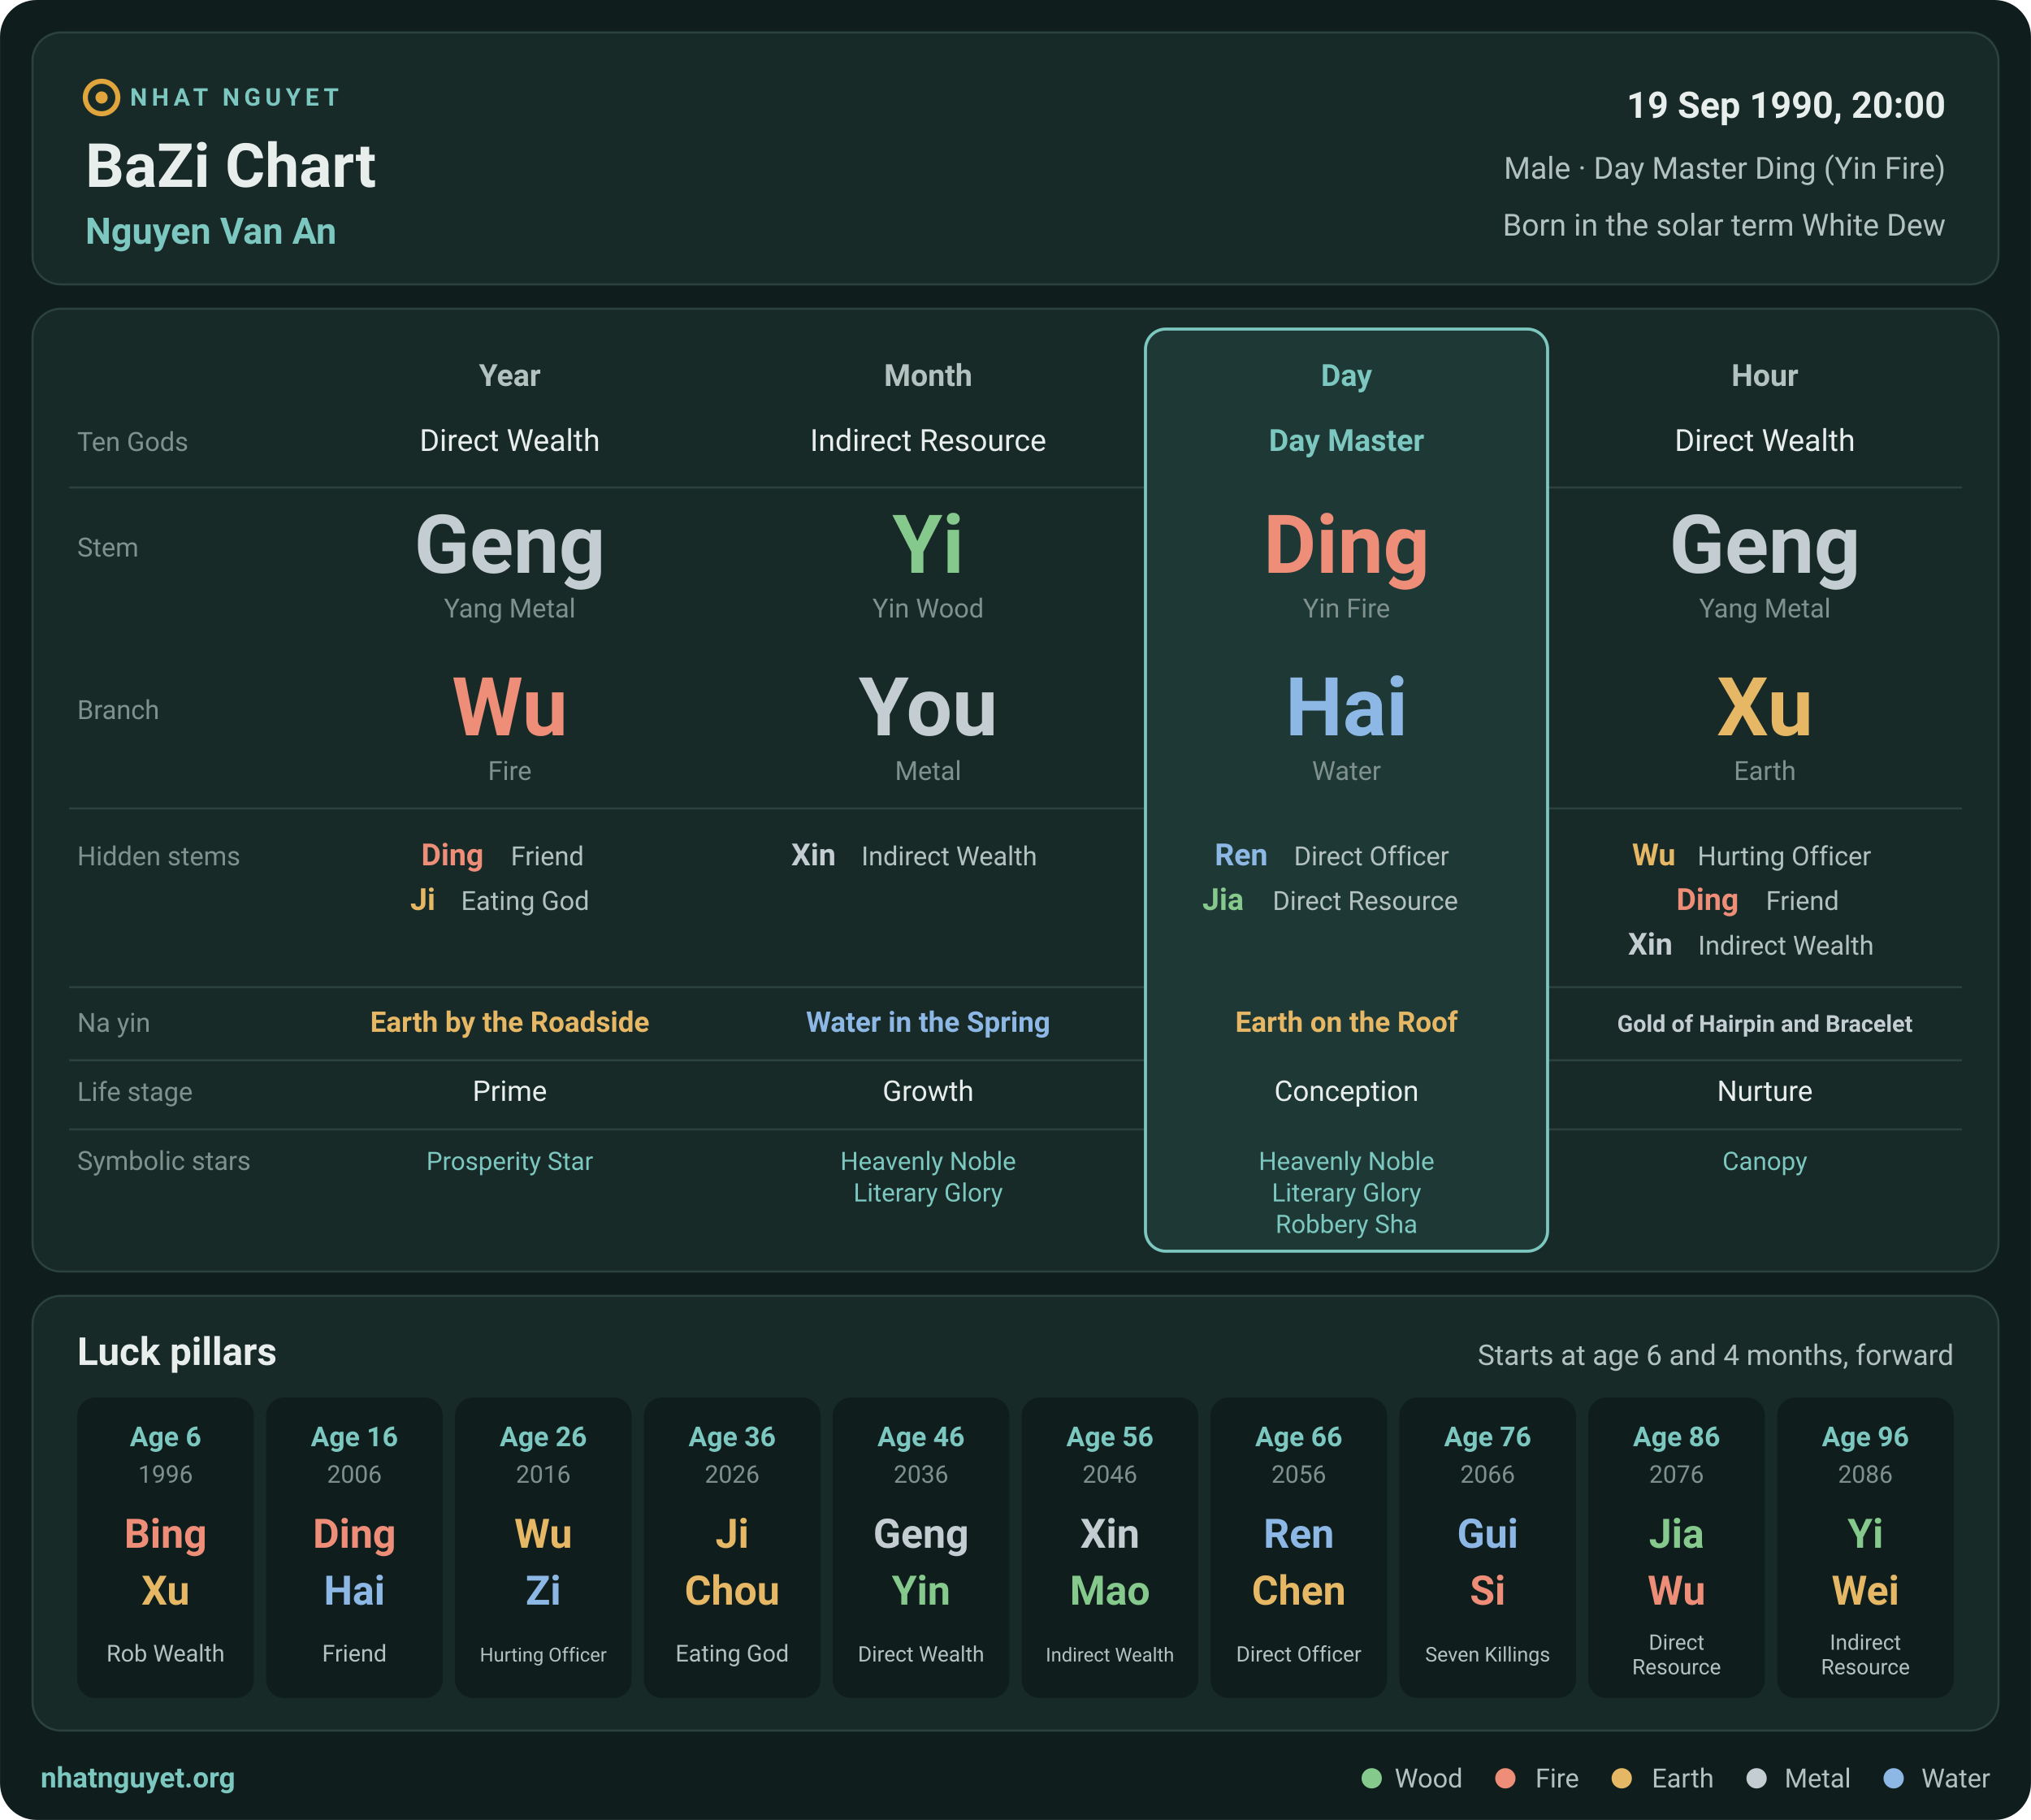
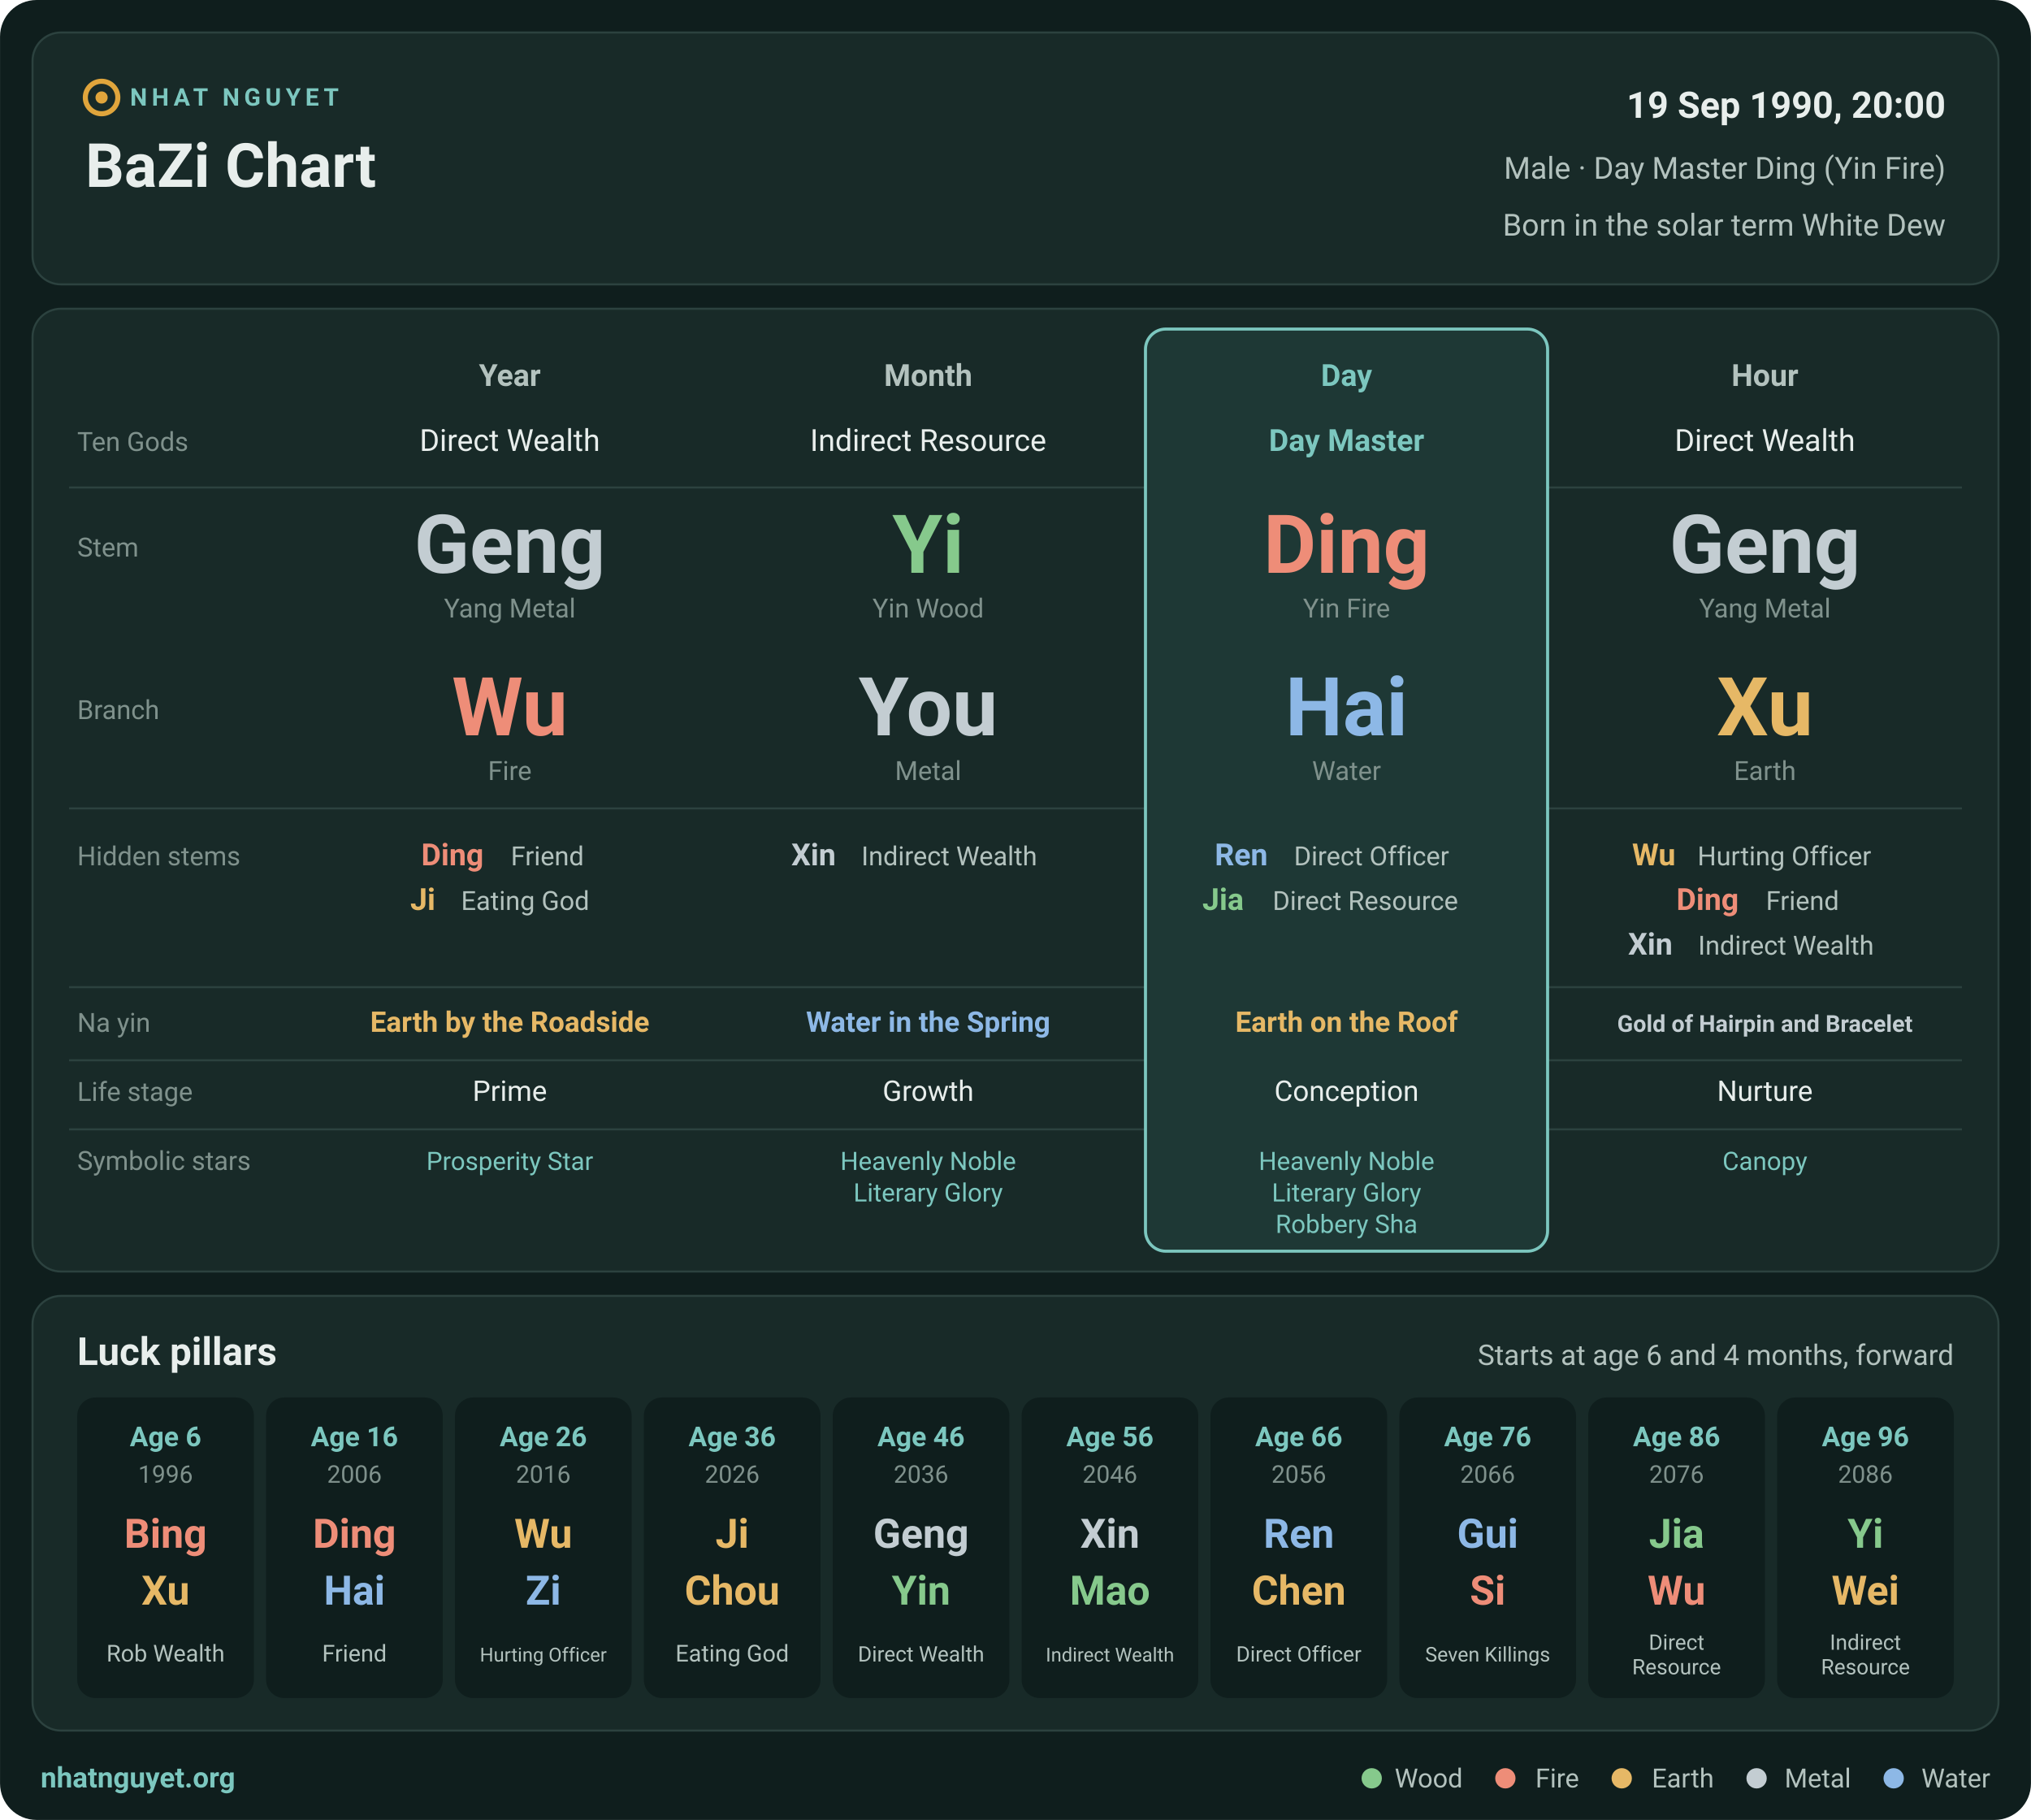
<svg xmlns="http://www.w3.org/2000/svg" viewBox="0 0 1000 896" width="720" height="645.1" role="img" aria-labelledby="nn-tieu-de nn-mo-ta" lang="en">
  <style>text{font-family:-apple-system, BlinkMacSystemFont, 'Segoe UI', Roboto, 'Helvetica Neue', Arial, 'Noto Sans', 'PingFang SC', 'Hiragino Sans GB', 'Microsoft YaHei', 'Noto Sans CJK SC', sans-serif;}</style>
  <rect x="0" y="0" width="1000" height="896" rx="18" fill="#0F1E1D" />
  <rect x="16" y="16" width="968" height="124" rx="14" fill="#182A28" stroke="#2C423F" stroke-width="1" />
  <circle cx="50" cy="48" r="8" fill="none" stroke="#E0A53C" stroke-width="2.5" />
  <circle cx="50" cy="48" r="3" fill="#E0A53C" />
  <text x="64" y="52" font-size="12" fill="#7CC7BF" font-weight="700" letter-spacing="2.2">NHAT NGUYET</text>
  <text x="42" y="92" font-size="30" fill="#E8EEEC" font-weight="700">BaZi Chart</text>
-   <text x="42" y="120" font-size="18" fill="#7CC7BF" font-weight="700">Nguyen Van An</text>
  <text x="958" y="58" font-size="18" fill="#E8EEEC" font-weight="700" text-anchor="end">19 Sep 1990, 20:00</text>
  <text x="958" y="88" font-size="15" fill="#B3C2BE" text-anchor="end">Male · Day Master Ding (Yin Fire)</text>
  <text x="958" y="116" font-size="15" fill="#B3C2BE" text-anchor="end">Born in the solar term White Dew</text>
  <rect x="16" y="152" width="968" height="474" rx="14" fill="#182A28" stroke="#2C423F" stroke-width="1" />
  <text x="38" y="222" font-size="13" fill="#7F918C">Ten Gods</text>
  <text x="38" y="274" font-size="13" fill="#7F918C">Stem</text>
  <text x="38" y="354" font-size="13" fill="#7F918C">Branch</text>
  <text x="38" y="426" font-size="13" fill="#7F918C">Hidden stems</text>
  <text x="38" y="508" font-size="13" fill="#7F918C">Na yin</text>
  <text x="38" y="542" font-size="13" fill="#7F918C">Life stage</text>
  <text x="38" y="576" font-size="13" fill="#7F918C">Symbolic stars</text>
  <line x1="34" y1="240" x2="966" y2="240" stroke="#2C423F" stroke-width="1" />
  <line x1="34" y1="398" x2="966" y2="398" stroke="#2C423F" stroke-width="1" />
  <line x1="34" y1="486" x2="966" y2="486" stroke="#2C423F" stroke-width="1" />
  <line x1="34" y1="522" x2="966" y2="522" stroke="#2C423F" stroke-width="1" />
  <line x1="34" y1="556" x2="966" y2="556" stroke="#2C423F" stroke-width="1" />
  <text x="251" y="190" font-size="15" fill="#B3C2BE" font-weight="700" text-anchor="middle">Year</text>
  <text x="251" y="222" font-size="15" fill="#E8EEEC" text-anchor="middle">Direct Wealth</text>
  <text x="251" y="282" font-size="40" fill="#C3CDD2" font-weight="700" text-anchor="middle">Geng</text>
  <text x="251" y="304" font-size="13" fill="#7F918C" text-anchor="middle">Yang Metal</text>
  <text x="251" y="362" font-size="40" fill="#EE8D78" font-weight="700" text-anchor="middle">Wu</text>
  <text x="251" y="384" font-size="13" fill="#7F918C" text-anchor="middle">Fire</text>
  <text x="207.4" y="426" font-size="15" fill="#EE8D78" font-weight="700">Ding</text>
  <text x="251.5" y="426" font-size="13" fill="#B3C2BE">Friend</text>
  <text x="202" y="448" font-size="15" fill="#E6B866" font-weight="700">Ji</text>
  <text x="227" y="448" font-size="13" fill="#B3C2BE">Eating God</text>
  <text x="251" y="508" font-size="14" fill="#E6B866" font-weight="700" text-anchor="middle">Earth by the Roadside</text>
  <text x="251" y="542" font-size="14" fill="#E8EEEC" text-anchor="middle">Prime</text>
  <text x="251" y="576" font-size="12.5" fill="#7CC7BF" text-anchor="middle">Prosperity Star</text>
  <text x="457" y="190" font-size="15" fill="#B3C2BE" font-weight="700" text-anchor="middle">Month</text>
  <text x="457" y="222" font-size="15" fill="#E8EEEC" text-anchor="middle">Indirect Resource</text>
  <text x="457" y="282" font-size="40" fill="#86C98C" font-weight="700" text-anchor="middle">Yi</text>
  <text x="457" y="304" font-size="13" fill="#7F918C" text-anchor="middle">Yin Wood</text>
  <text x="457" y="362" font-size="40" fill="#C3CDD2" font-weight="700" text-anchor="middle">You</text>
  <text x="457" y="384" font-size="13" fill="#7F918C" text-anchor="middle">Metal</text>
  <text x="389.6" y="426" font-size="15" fill="#C3CDD2" font-weight="700">Xin</text>
  <text x="424.1" y="426" font-size="13" fill="#B3C2BE">Indirect Wealth</text>
  <text x="457" y="508" font-size="14" fill="#8DB8E6" font-weight="700" text-anchor="middle">Water in the Spring</text>
  <text x="457" y="542" font-size="14" fill="#E8EEEC" text-anchor="middle">Growth</text>
  <text x="457" y="576" font-size="12.5" fill="#7CC7BF" text-anchor="middle">Heavenly Noble</text>
  <text x="457" y="591.5" font-size="12.5" fill="#7CC7BF" text-anchor="middle">Literary Glory</text>
  <rect x="564" y="162" width="198" height="454" rx="10" fill="#1E3835" stroke="#7CC7BF" stroke-width="1.5" />
  <text x="663" y="190" font-size="15" fill="#7CC7BF" font-weight="700" text-anchor="middle">Day</text>
  <text x="663" y="222" font-size="15" fill="#7CC7BF" font-weight="700" text-anchor="middle">Day Master</text>
  <text x="663" y="282" font-size="40" fill="#EE8D78" font-weight="700" text-anchor="middle">Ding</text>
  <text x="663" y="304" font-size="13" fill="#7F918C" text-anchor="middle">Yin Fire</text>
  <text x="663" y="362" font-size="40" fill="#8DB8E6" font-weight="700" text-anchor="middle">Hai</text>
  <text x="663" y="384" font-size="13" fill="#7F918C" text-anchor="middle">Water</text>
  <text x="598.1" y="426" font-size="15" fill="#8DB8E6" font-weight="700">Ren</text>
  <text x="637.1" y="426" font-size="13" fill="#B3C2BE">Direct Officer</text>
  <text x="592" y="448" font-size="15" fill="#86C98C" font-weight="700">Jia</text>
  <text x="626.6" y="448" font-size="13" fill="#B3C2BE">Direct Resource</text>
  <text x="663" y="508" font-size="14" fill="#E6B866" font-weight="700" text-anchor="middle">Earth on the Roof</text>
  <text x="663" y="542" font-size="14" fill="#E8EEEC" text-anchor="middle">Conception</text>
  <text x="663" y="576" font-size="12.5" fill="#7CC7BF" text-anchor="middle">Heavenly Noble</text>
  <text x="663" y="591.5" font-size="12.5" fill="#7CC7BF" text-anchor="middle">Literary Glory</text>
  <text x="663" y="607" font-size="12.5" fill="#7CC7BF" text-anchor="middle">Robbery Sha</text>
  <text x="869" y="190" font-size="15" fill="#B3C2BE" font-weight="700" text-anchor="middle">Hour</text>
  <text x="869" y="222" font-size="15" fill="#E8EEEC" text-anchor="middle">Direct Wealth</text>
  <text x="869" y="282" font-size="40" fill="#C3CDD2" font-weight="700" text-anchor="middle">Geng</text>
  <text x="869" y="304" font-size="13" fill="#7F918C" text-anchor="middle">Yang Metal</text>
  <text x="869" y="362" font-size="40" fill="#E6B866" font-weight="700" text-anchor="middle">Xu</text>
  <text x="869" y="384" font-size="13" fill="#7F918C" text-anchor="middle">Earth</text>
  <text x="803.6" y="426" font-size="15" fill="#E6B866" font-weight="700">Wu</text>
  <text x="835.8" y="426" font-size="13" fill="#B3C2BE">Hurting Officer</text>
  <text x="825.4" y="448" font-size="15" fill="#EE8D78" font-weight="700">Ding</text>
  <text x="869.5" y="448" font-size="13" fill="#B3C2BE">Friend</text>
  <text x="801.6" y="470" font-size="15" fill="#C3CDD2" font-weight="700">Xin</text>
  <text x="836.1" y="470" font-size="13" fill="#B3C2BE">Indirect Wealth</text>
  <text x="869" y="508" font-size="11.5" fill="#C3CDD2" font-weight="700" text-anchor="middle">Gold of Hairpin and Bracelet</text>
  <text x="869" y="542" font-size="14" fill="#E8EEEC" text-anchor="middle">Nurture</text>
  <text x="869" y="576" font-size="12.5" fill="#7CC7BF" text-anchor="middle">Canopy</text>
  <rect x="16" y="638" width="968" height="214" rx="14" fill="#182A28" stroke="#2C423F" stroke-width="1" />
  <text x="38" y="672" font-size="19" fill="#E8EEEC" font-weight="700">Luck pillars</text>
  <text x="962" y="672" font-size="14" fill="#B3C2BE" text-anchor="end">Starts at age 6 and 4 months, forward</text>
  <rect x="38" y="688" width="87" height="148" rx="9" fill="#0F1E1D" />
  <text x="81.5" y="712" font-size="13.5" fill="#7CC7BF" font-weight="700" text-anchor="middle">Age 6</text>
  <text x="81.5" y="730" font-size="12" fill="#7F918C" text-anchor="middle">1996</text>
  <text x="81.5" y="762" font-size="20" fill="#EE8D78" font-weight="700" text-anchor="middle">Bing</text>
  <text x="81.5" y="790" font-size="20" fill="#E6B866" font-weight="700" text-anchor="middle">Xu</text>
  <text x="81.5" y="818" font-size="11.5" fill="#B3C2BE" text-anchor="middle">Rob Wealth</text>
  <rect x="131" y="688" width="87" height="148" rx="9" fill="#0F1E1D" />
  <text x="174.5" y="712" font-size="13.5" fill="#7CC7BF" font-weight="700" text-anchor="middle">Age 16</text>
  <text x="174.5" y="730" font-size="12" fill="#7F918C" text-anchor="middle">2006</text>
  <text x="174.5" y="762" font-size="20" fill="#EE8D78" font-weight="700" text-anchor="middle">Ding</text>
  <text x="174.5" y="790" font-size="20" fill="#8DB8E6" font-weight="700" text-anchor="middle">Hai</text>
  <text x="174.5" y="818" font-size="11.5" fill="#B3C2BE" text-anchor="middle">Friend</text>
  <rect x="224" y="688" width="87" height="148" rx="9" fill="#0F1E1D" />
  <text x="267.5" y="712" font-size="13.5" fill="#7CC7BF" font-weight="700" text-anchor="middle">Age 26</text>
  <text x="267.5" y="730" font-size="12" fill="#7F918C" text-anchor="middle">2016</text>
  <text x="267.5" y="762" font-size="20" fill="#E6B866" font-weight="700" text-anchor="middle">Wu</text>
  <text x="267.5" y="790" font-size="20" fill="#8DB8E6" font-weight="700" text-anchor="middle">Zi</text>
  <text x="267.5" y="818" font-size="9.5" fill="#B3C2BE" text-anchor="middle">Hurting Officer</text>
  <rect x="317" y="688" width="87" height="148" rx="9" fill="#0F1E1D" />
  <text x="360.5" y="712" font-size="13.5" fill="#7CC7BF" font-weight="700" text-anchor="middle">Age 36</text>
  <text x="360.5" y="730" font-size="12" fill="#7F918C" text-anchor="middle">2026</text>
  <text x="360.5" y="762" font-size="20" fill="#E6B866" font-weight="700" text-anchor="middle">Ji</text>
  <text x="360.5" y="790" font-size="20" fill="#E6B866" font-weight="700" text-anchor="middle">Chou</text>
  <text x="360.5" y="818" font-size="11.5" fill="#B3C2BE" text-anchor="middle">Eating God</text>
  <rect x="410" y="688" width="87" height="148" rx="9" fill="#0F1E1D" />
  <text x="453.5" y="712" font-size="13.5" fill="#7CC7BF" font-weight="700" text-anchor="middle">Age 46</text>
  <text x="453.5" y="730" font-size="12" fill="#7F918C" text-anchor="middle">2036</text>
  <text x="453.5" y="762" font-size="20" fill="#C3CDD2" font-weight="700" text-anchor="middle">Geng</text>
  <text x="453.5" y="790" font-size="20" fill="#86C98C" font-weight="700" text-anchor="middle">Yin</text>
  <text x="453.5" y="818" font-size="10.5" fill="#B3C2BE" text-anchor="middle">Direct Wealth</text>
  <rect x="503" y="688" width="87" height="148" rx="9" fill="#0F1E1D" />
  <text x="546.5" y="712" font-size="13.5" fill="#7CC7BF" font-weight="700" text-anchor="middle">Age 56</text>
  <text x="546.5" y="730" font-size="12" fill="#7F918C" text-anchor="middle">2046</text>
  <text x="546.5" y="762" font-size="20" fill="#C3CDD2" font-weight="700" text-anchor="middle">Xin</text>
  <text x="546.5" y="790" font-size="20" fill="#86C98C" font-weight="700" text-anchor="middle">Mao</text>
  <text x="546.5" y="818" font-size="9.5" fill="#B3C2BE" text-anchor="middle">Indirect Wealth</text>
  <rect x="596" y="688" width="87" height="148" rx="9" fill="#0F1E1D" />
  <text x="639.5" y="712" font-size="13.5" fill="#7CC7BF" font-weight="700" text-anchor="middle">Age 66</text>
  <text x="639.5" y="730" font-size="12" fill="#7F918C" text-anchor="middle">2056</text>
  <text x="639.5" y="762" font-size="20" fill="#8DB8E6" font-weight="700" text-anchor="middle">Ren</text>
  <text x="639.5" y="790" font-size="20" fill="#E6B866" font-weight="700" text-anchor="middle">Chen</text>
  <text x="639.5" y="818" font-size="10.5" fill="#B3C2BE" text-anchor="middle">Direct Officer</text>
  <rect x="689" y="688" width="87" height="148" rx="9" fill="#0F1E1D" />
  <text x="732.5" y="712" font-size="13.5" fill="#7CC7BF" font-weight="700" text-anchor="middle">Age 76</text>
  <text x="732.5" y="730" font-size="12" fill="#7F918C" text-anchor="middle">2066</text>
  <text x="732.5" y="762" font-size="20" fill="#8DB8E6" font-weight="700" text-anchor="middle">Gui</text>
  <text x="732.5" y="790" font-size="20" fill="#EE8D78" font-weight="700" text-anchor="middle">Si</text>
  <text x="732.5" y="818" font-size="10" fill="#B3C2BE" text-anchor="middle">Seven Killings</text>
  <rect x="782" y="688" width="87" height="148" rx="9" fill="#0F1E1D" />
  <text x="825.5" y="712" font-size="13.5" fill="#7CC7BF" font-weight="700" text-anchor="middle">Age 86</text>
  <text x="825.5" y="730" font-size="12" fill="#7F918C" text-anchor="middle">2076</text>
  <text x="825.5" y="762" font-size="20" fill="#86C98C" font-weight="700" text-anchor="middle">Jia</text>
  <text x="825.5" y="790" font-size="20" fill="#EE8D78" font-weight="700" text-anchor="middle">Wu</text>
  <text x="825.5" y="812.2" font-size="10.5" fill="#B3C2BE" text-anchor="middle">Direct</text>
  <text x="825.5" y="824.3" font-size="10.5" fill="#B3C2BE" text-anchor="middle">Resource</text>
  <rect x="875" y="688" width="87" height="148" rx="9" fill="#0F1E1D" />
  <text x="918.5" y="712" font-size="13.5" fill="#7CC7BF" font-weight="700" text-anchor="middle">Age 96</text>
  <text x="918.5" y="730" font-size="12" fill="#7F918C" text-anchor="middle">2086</text>
  <text x="918.5" y="762" font-size="20" fill="#86C98C" font-weight="700" text-anchor="middle">Yi</text>
  <text x="918.5" y="790" font-size="20" fill="#E6B866" font-weight="700" text-anchor="middle">Wei</text>
  <text x="918.5" y="812.2" font-size="10.5" fill="#B3C2BE" text-anchor="middle">Indirect</text>
  <text x="918.5" y="824.3" font-size="10.5" fill="#B3C2BE" text-anchor="middle">Resource</text>
  <text x="20" y="880" font-size="14" fill="#7CC7BF" font-weight="700">nhatnguyet.org</text>
  <text x="980" y="880" font-size="13" fill="#B3C2BE" text-anchor="end">Water</text>
  <circle cx="932.4" cy="875.5" r="5" fill="#8DB8E6" />
  <text x="911.4" y="880" font-size="13" fill="#B3C2BE" text-anchor="end">Metal</text>
  <circle cx="864.9" cy="875.5" r="5" fill="#C3CDD2" />
  <text x="843.9" y="880" font-size="13" fill="#B3C2BE" text-anchor="end">Earth</text>
  <circle cx="798.5" cy="875.5" r="5" fill="#E6B866" />
  <text x="777.5" y="880" font-size="13" fill="#B3C2BE" text-anchor="end">Fire</text>
  <circle cx="741.2" cy="875.5" r="5" fill="#EE8D78" />
  <text x="720.2" y="880" font-size="13" fill="#B3C2BE" text-anchor="end">Wood</text>
  <circle cx="675.4" cy="875.5" r="5" fill="#86C98C" />
</svg>
